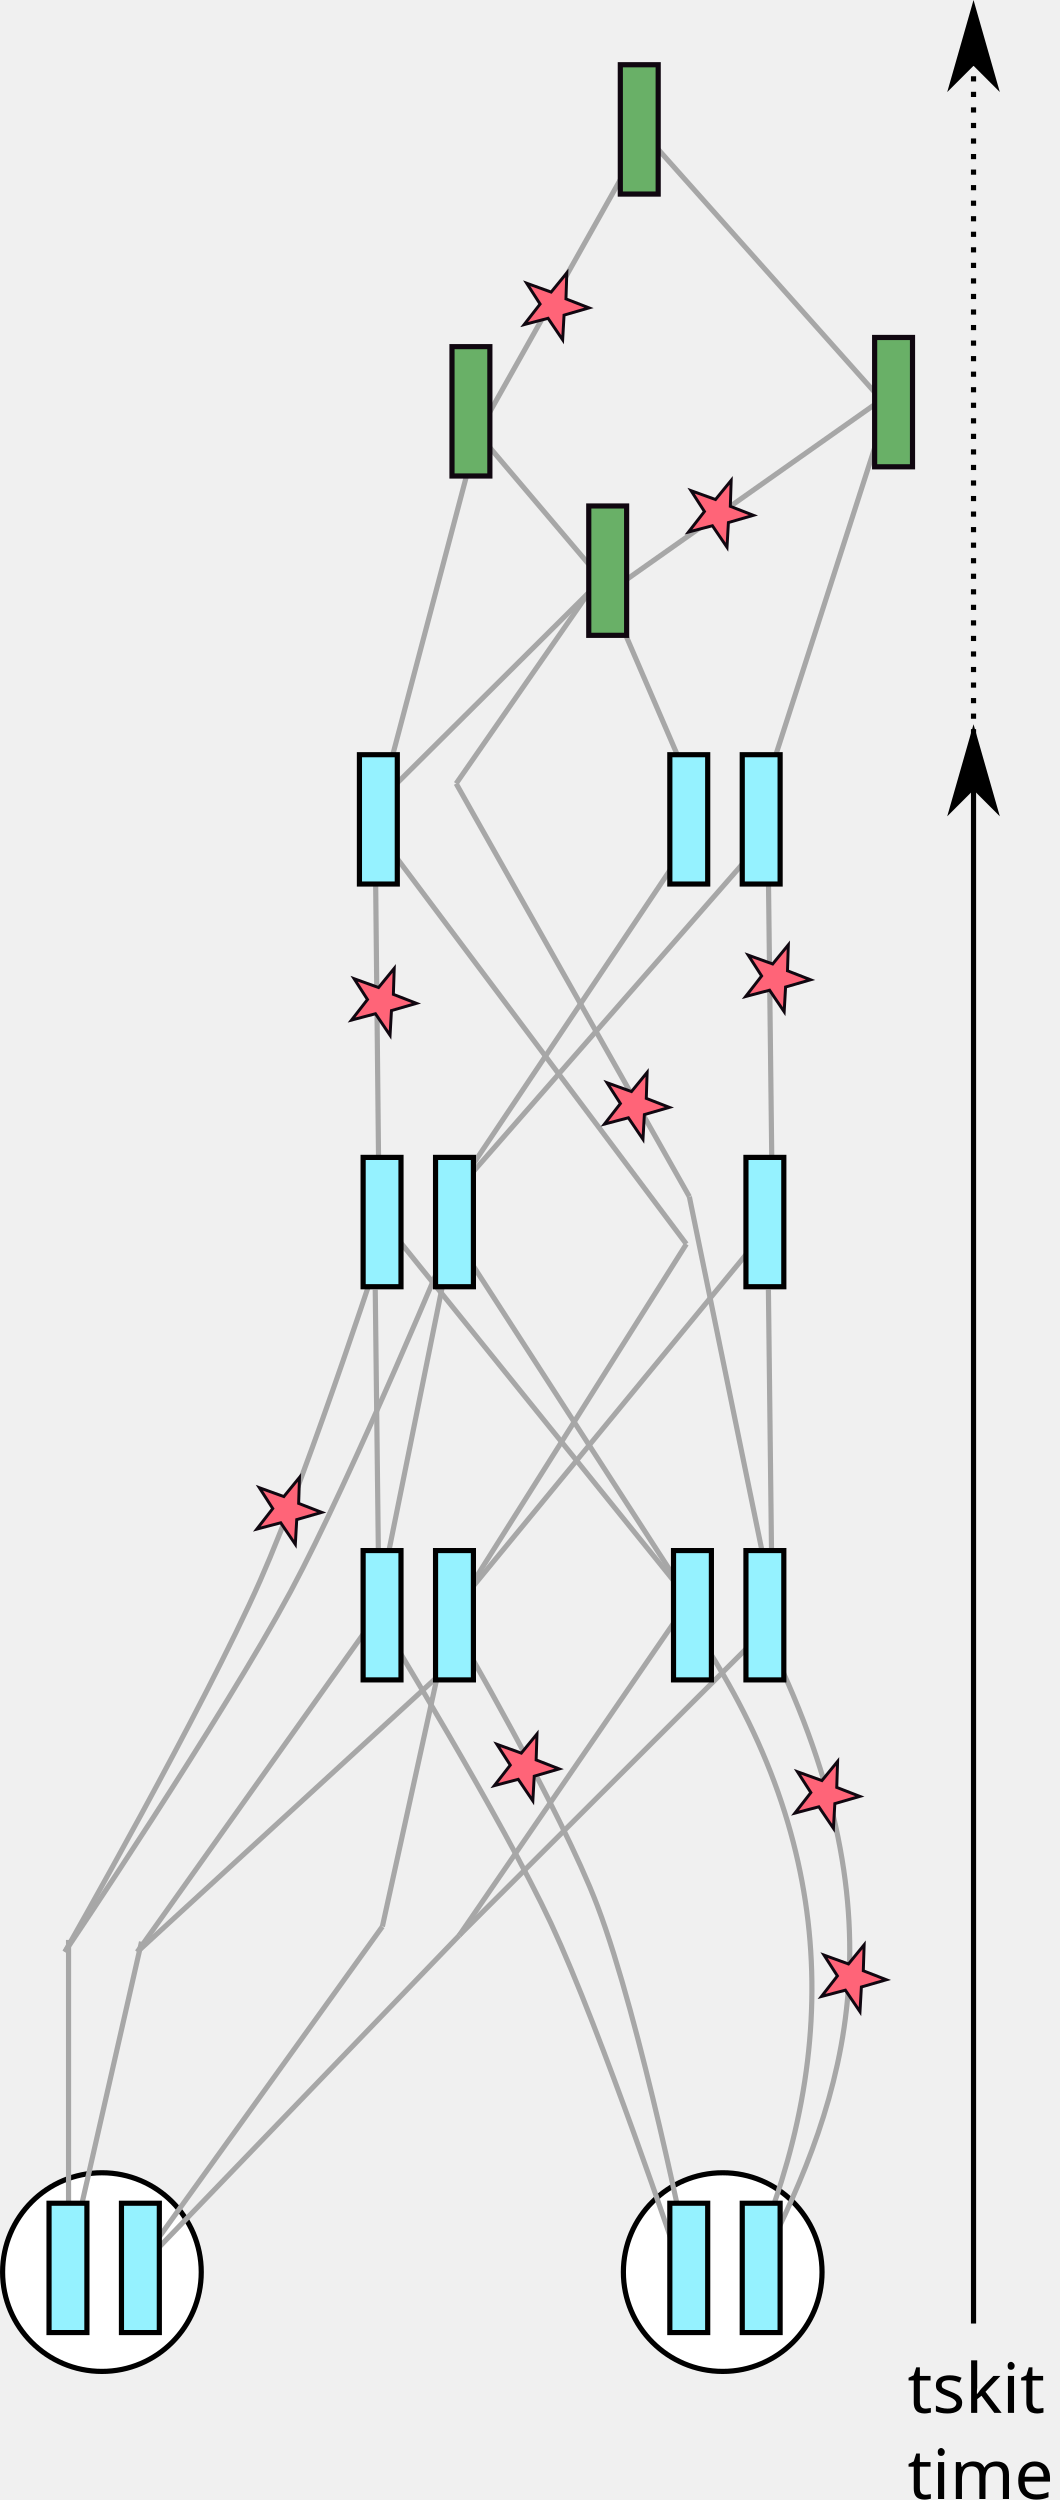
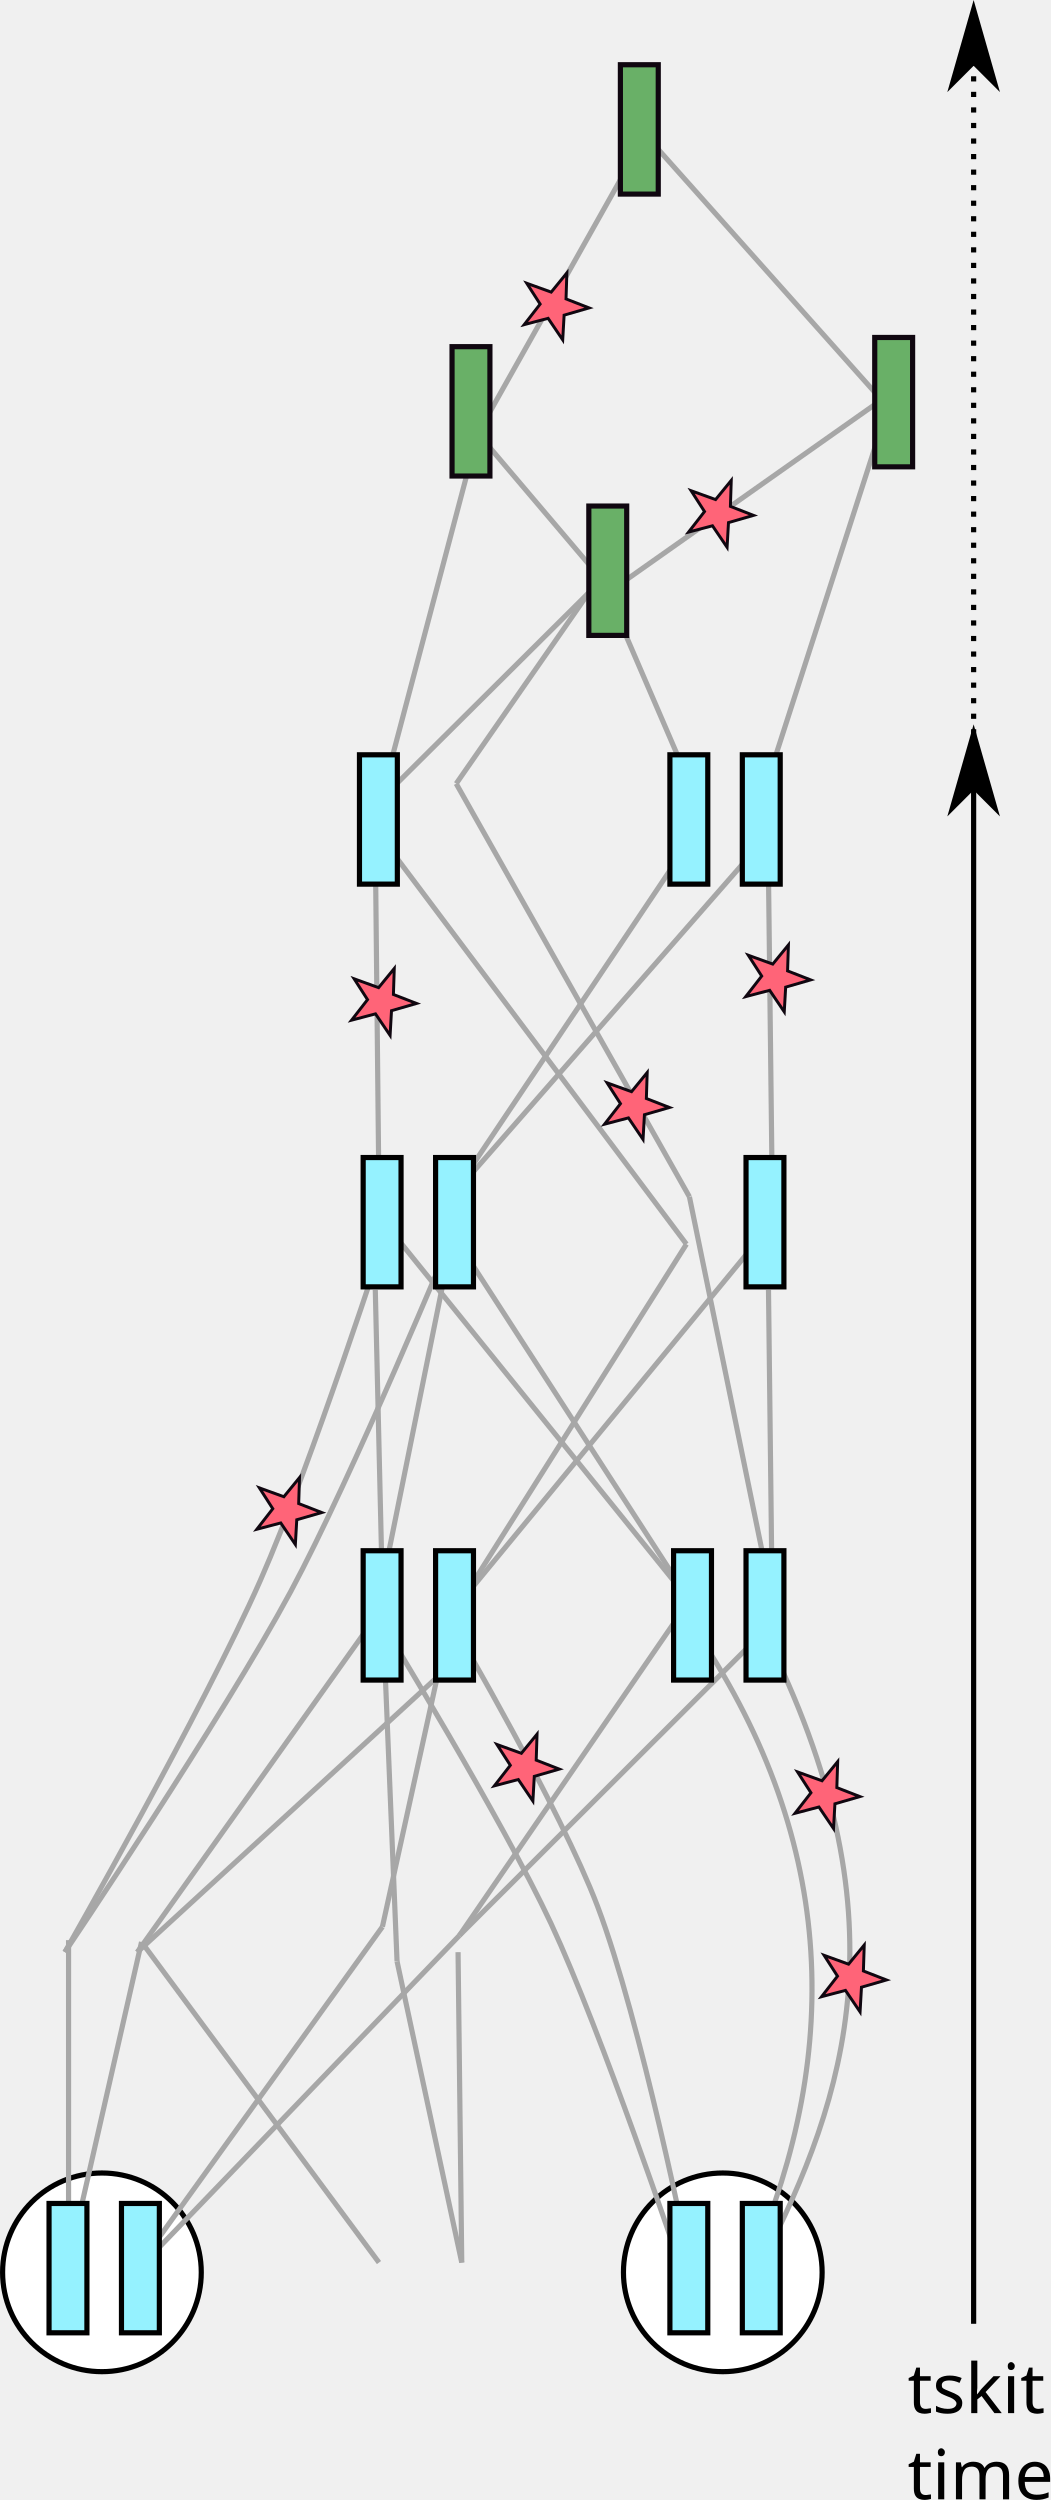
- <svg xmlns="http://www.w3.org/2000/svg" width="54.187mm" height="127.861mm" viewBox="0 0 54.187 127.861" version="1.1" id="svg8">
+ <svg xmlns="http://www.w3.org/2000/svg" width="53.696mm" height="127.847mm" viewBox="0 0 53.696 127.847" version="1.1" id="svg8">
  <defs id="defs2">
    <marker style="overflow:visible" id="marker1506" refX="0" refY="0" orient="auto">
      <path transform="matrix(-0.8,0,0,-0.8,-10,0)" style="fill:#000000;fill-opacity:1;fill-rule:evenodd;stroke:#000000;stroke-width:1pt;stroke-opacity:1" d="M 0,0 5,-5 -12.5,0 5,5 Z" id="path1504" />
    </marker>
    <marker orient="auto" refY="0" refX="0" id="marker9304" style="overflow:visible">
      <path id="path9302" d="M 0,0 5,-5 -12.5,0 5,5 Z" style="fill:#000000;fill-opacity:1;fill-rule:evenodd;stroke:#000000;stroke-width:1pt;stroke-opacity:1" transform="matrix(-0.8,0,0,-0.8,-10,0)" />
    </marker>
    <marker orient="auto" refY="0" refX="0" id="marker8808" style="overflow:visible">
      <path id="path8806" d="M 0,0 5,-5 -12.5,0 5,5 Z" style="fill:#007a8b;fill-opacity:1;fill-rule:evenodd;stroke:#007a8b;stroke-width:1pt;stroke-opacity:1" transform="matrix(-0.8,0,0,-0.8,-10,0)" />
    </marker>
    <marker orient="auto" refY="0" refX="0" id="marker8696" style="overflow:visible">
      <path id="path8694" d="M 0,0 5,-5 -12.5,0 5,5 Z" style="fill:#007a8b;fill-opacity:1;fill-rule:evenodd;stroke:#007a8b;stroke-width:1pt;stroke-opacity:1" transform="matrix(-0.8,0,0,-0.8,-10,0)" />
    </marker>
    <marker orient="auto" refY="0" refX="0" id="marker8590" style="overflow:visible">
      <path id="path8588" d="M 0,0 5,-5 -12.5,0 5,5 Z" style="fill:#007a8b;fill-opacity:1;fill-rule:evenodd;stroke:#007a8b;stroke-width:1pt;stroke-opacity:1" transform="matrix(-0.8,0,0,-0.8,-10,0)" />
    </marker>
    <marker orient="auto" refY="0" refX="0" id="marker5813" style="overflow:visible">
      <path id="path5811" d="M 0,0 5,-5 -12.5,0 5,5 Z" style="fill:#7864e0;fill-opacity:1;fill-rule:evenodd;stroke:#7864e0;stroke-width:1pt;stroke-opacity:1" transform="matrix(-0.8,0,0,-0.8,-10,0)" />
    </marker>
    <marker orient="auto" refY="0" refX="0" id="marker4813" style="overflow:visible">
      <path id="path4811" d="M 0,0 5,-5 -12.5,0 5,5 Z" style="fill:#7864e0;fill-opacity:1;fill-rule:evenodd;stroke:#7864e0;stroke-width:1pt;stroke-opacity:1" transform="matrix(-0.8,0,0,-0.8,-10,0)" />
    </marker>
    <marker orient="auto" refY="0" refX="0" id="marker4695" style="overflow:visible">
      <path id="path4693" d="M 0,0 5,-5 -12.5,0 5,5 Z" style="fill:#7864e0;fill-opacity:1;fill-rule:evenodd;stroke:#7864e0;stroke-width:1pt;stroke-opacity:1" transform="matrix(-0.8,0,0,-0.8,-10,0)" />
    </marker>
    <marker style="overflow:visible" id="marker3421" refX="0" refY="0" orient="auto">
      <path transform="matrix(-0.8,0,0,-0.8,-10,0)" style="fill:#7864e0;fill-opacity:1;fill-rule:evenodd;stroke:#7864e0;stroke-width:1pt;stroke-opacity:1" d="M 0,0 5,-5 -12.5,0 5,5 Z" id="path3419" />
    </marker>
    <marker orient="auto" refY="0" refX="0" id="marker2989" style="overflow:visible">
      <path id="path2987" d="M 0,0 5,-5 -12.5,0 5,5 Z" style="fill:#7864e0;fill-opacity:1;fill-rule:evenodd;stroke:#7864e0;stroke-width:1pt;stroke-opacity:1" transform="matrix(-0.8,0,0,-0.8,-10,0)" />
    </marker>
    <marker orient="auto" refY="0" refX="0" id="marker2527" style="overflow:visible">
      <path id="path2525" d="M 0,0 5,-5 -12.5,0 5,5 Z" style="fill:#000000;fill-opacity:1;fill-rule:evenodd;stroke:#000000;stroke-width:1pt;stroke-opacity:1" transform="matrix(-0.8,0,0,-0.8,-10,0)" />
    </marker>
    <marker orient="auto" refY="0" refX="0" id="marker2022" style="overflow:visible">
      <path id="path2020" d="M 0,0 5,-5 -12.5,0 5,5 Z" style="fill:#7864e0;fill-opacity:1;fill-rule:evenodd;stroke:#7864e0;stroke-width:1pt;stroke-opacity:1" transform="matrix(-0.8,0,0,-0.8,-10,0)" />
    </marker>
    <marker style="overflow:visible" id="marker1788" refX="0" refY="0" orient="auto">
      <path transform="matrix(-0.8,0,0,-0.8,-10,0)" style="fill:#007a8b;fill-opacity:1;fill-rule:evenodd;stroke:#007a8b;stroke-width:1pt;stroke-opacity:1" d="M 0,0 5,-5 -12.5,0 5,5 Z" id="path1786" />
    </marker>
    <marker style="overflow:visible" id="marker1754" refX="0" refY="0" orient="auto">
      <path transform="matrix(-0.8,0,0,-0.8,-10,0)" style="fill:#007a8b;fill-opacity:1;fill-rule:evenodd;stroke:#007a8b;stroke-width:1pt;stroke-opacity:1" d="M 0,0 5,-5 -12.5,0 5,5 Z" id="path1752" />
    </marker>
    <marker style="overflow:visible" id="marker1677" refX="0" refY="0" orient="auto">
      <path transform="matrix(-0.8,0,0,-0.8,-10,0)" style="fill:#ff0000;fill-opacity:1;fill-rule:evenodd;stroke:#ff0000;stroke-width:1pt;stroke-opacity:1" d="M 0,0 5,-5 -12.5,0 5,5 Z" id="path1675" />
    </marker>
    <marker style="overflow:visible" id="marker1125" refX="0" refY="0" orient="auto">
      <path transform="matrix(-0.8,0,0,-0.8,-10,0)" style="fill:#000000;fill-opacity:1;fill-rule:evenodd;stroke:#000000;stroke-width:1pt;stroke-opacity:1" d="M 0,0 5,-5 -12.5,0 5,5 Z" id="path1123" />
    </marker>
    <marker orient="auto" refY="0" refX="0" id="Arrow1Lend" style="overflow:visible">
      <path id="path836" d="M 0,0 5,-5 -12.5,0 5,5 Z" style="fill:#000000;fill-opacity:1;fill-rule:evenodd;stroke:#000000;stroke-width:1pt;stroke-opacity:1" transform="matrix(-0.8,0,0,-0.8,-10,0)" />
    </marker>
    <marker style="overflow:visible" id="marker2527-1" refX="0" refY="0" orient="auto">
      <path transform="matrix(-0.8,0,0,-0.8,-10,0)" style="fill:#000080;fill-opacity:1;fill-rule:evenodd;stroke:#000000;stroke-width:1pt;stroke-opacity:1" d="M 0,0 5,-5 -12.5,0 5,5 Z" id="path2525-7" />
    </marker>
    <marker style="overflow:visible" id="marker4813-9" refX="0" refY="0" orient="auto">
      <path transform="matrix(-0.8,0,0,-0.8,-10,0)" style="fill:#2ebec8;fill-opacity:0.882;fill-rule:evenodd;stroke:#2ebec8;stroke-width:1pt;stroke-opacity:0.882" d="M 0,0 5,-5 -12.5,0 5,5 Z" id="path4811-5" />
    </marker>
    <marker orient="auto" refY="0" refX="0" id="marker4813-9-9" style="overflow:visible">
      <path id="path4811-5-5" d="M 0,0 5,-5 -12.5,0 5,5 Z" style="fill:#2ebec8;fill-opacity:0.882;fill-rule:evenodd;stroke:#2ebec8;stroke-width:1pt;stroke-opacity:0.882" transform="matrix(-0.8,0,0,-0.8,-10,0)" />
    </marker>
    <marker style="overflow:visible" id="marker4813-9-9-0" refX="0" refY="0" orient="auto">
      <path transform="matrix(-0.8,0,0,-0.8,-10,0)" style="fill:#2ebec8;fill-opacity:0.882;fill-rule:evenodd;stroke:#2ebec8;stroke-width:1pt;stroke-opacity:0.882" d="M 0,0 5,-5 -12.5,0 5,5 Z" id="path4811-5-5-2" />
    </marker>
    <marker style="overflow:visible" id="marker2022-4" refX="0" refY="0" orient="auto">
      <path transform="matrix(-0.8,0,0,-0.8,-10,0)" style="fill:#7864e0;fill-opacity:1;fill-rule:evenodd;stroke:#7864e0;stroke-width:1pt;stroke-opacity:1" d="M 0,0 5,-5 -12.5,0 5,5 Z" id="path2020-4" />
    </marker>
    <marker orient="auto" refY="0" refX="0" id="marker2022-4-2" style="overflow:visible">
      <path id="path2020-4-9" d="M 0,0 5,-5 -12.5,0 5,5 Z" style="fill:#7864e0;fill-opacity:1;fill-rule:evenodd;stroke:#7864e0;stroke-width:1pt;stroke-opacity:1" transform="matrix(-0.8,0,0,-0.8,-10,0)" />
    </marker>
    <marker style="overflow:visible" id="marker2022-4-2-6" refX="0" refY="0" orient="auto">
      <path transform="matrix(-0.8,0,0,-0.8,-10,0)" style="fill:#7864e0;fill-opacity:1;fill-rule:evenodd;stroke:#7864e0;stroke-width:1pt;stroke-opacity:1" d="M 0,0 5,-5 -12.5,0 5,5 Z" id="path2020-4-9-8" />
    </marker>
    <marker orient="auto" refY="0" refX="0" id="marker2022-4-2-6-2" style="overflow:visible">
      <path id="path2020-4-9-8-9" d="M 0,0 5,-5 -12.5,0 5,5 Z" style="fill:#7864e0;fill-opacity:1;fill-rule:evenodd;stroke:#7864e0;stroke-width:1pt;stroke-opacity:1" transform="matrix(-0.8,0,0,-0.8,-10,0)" />
    </marker>
    <marker orient="auto" refY="0" refX="0" id="marker2022-4-2-6-5" style="overflow:visible">
      <path id="path2020-4-9-8-8" d="M 0,0 5,-5 -12.5,0 5,5 Z" style="fill:#7864e0;fill-opacity:1;fill-rule:evenodd;stroke:#7864e0;stroke-width:1pt;stroke-opacity:1" transform="matrix(-0.8,0,0,-0.8,-10,0)" />
    </marker>
  </defs>
  <g id="layer6" style="display:inline" transform="translate(-49.26924,-16.11833)">
    <circle style="display:inline;opacity:1;fill:#ffffff;fill-opacity:1;stroke:#000000;stroke-width:0.265;stroke-linecap:round;stroke-miterlimit:4;stroke-dasharray:none;stroke-dashoffset:0;stroke-opacity:1" id="circle8237" cx="54.482" cy="132.323" r="5.08" />
    <circle style="display:inline;opacity:1;fill:#ffffff;fill-opacity:1;stroke:#000000;stroke-width:0.265;stroke-linecap:round;stroke-miterlimit:4;stroke-dasharray:none;stroke-dashoffset:0;stroke-opacity:1" id="circle8241" cx="86.232" cy="132.323" r="5.08" />
  </g>
  <g id="layer3" style="display:inline" transform="translate(-49.26924,-16.11833)">
    <path style="fill:none;fill-rule:evenodd;stroke:#a7a7a7;stroke-width:0.265px;stroke-linecap:butt;stroke-linejoin:miter;stroke-opacity:1" d="M 52.775,131.824 V 115.335" id="path1506" />
-     <path id="path1508" d="m 52.775,131.824 3.733,-16.395" style="fill:none;fill-rule:evenodd;stroke:#a7a7a7;stroke-width:0.265px;stroke-linecap:butt;stroke-linejoin:miter;stroke-opacity:1" />
-     <path id="path1510" d="M 56.479,131.824 68.825,114.652" style="fill:none;fill-rule:evenodd;stroke:#a7a7a7;stroke-width:0.265px;stroke-linecap:butt;stroke-linejoin:miter;stroke-opacity:1" />
-     <path style="fill:none;fill-rule:evenodd;stroke:#a7a7a7;stroke-width:0.265px;stroke-linecap:butt;stroke-linejoin:miter;stroke-opacity:1" d="m 57.366,131.09 15.395,-15.991" id="path1512" />
    <path style="fill:none;fill-rule:evenodd;stroke:#a7a7a7;stroke-width:0.265px;stroke-linecap:butt;stroke-linejoin:miter;stroke-opacity:1" d="m 83.996,131.824 c 0,0 -3.938,-11.746 -6.553,-17.348 -2.467,-5.285 -8.576,-15.253 -8.576,-15.253" id="path1522" />
-     <path id="path1524" d="m 87.7,131.824 c 4.739,-11.008 4.28,-21.903 -3.081,-32.648" style="fill:none;fill-rule:evenodd;stroke:#a7a7a7;stroke-width:0.265px;stroke-linecap:butt;stroke-linejoin:miter;stroke-opacity:1" />
-     <path id="path1530" d="m 84.525,131.824 c 0,0 -2.474,-12.37 -4.705,-18.239 -1.881,-4.947 -7.248,-14.125 -7.248,-14.125" style="fill:none;fill-rule:evenodd;stroke:#a7a7a7;stroke-width:0.265px;stroke-linecap:butt;stroke-linejoin:miter;stroke-opacity:1" />
-     <path style="fill:none;fill-rule:evenodd;stroke:#a7a7a7;stroke-width:0.265px;stroke-linecap:butt;stroke-linejoin:miter;stroke-opacity:1" d="m 88.229,131.824 c 4.349,-8.55 7.415,-17.756 0.094,-32.27" id="path1532" />
-     <path style="fill:none;fill-rule:evenodd;stroke:#a7a7a7;stroke-width:0.265px;stroke-linecap:butt;stroke-linejoin:miter;stroke-opacity:1" d="M 72.883,97.958 84.372,79.743" id="path1538" />
-     <path id="path1540" d="M 72.883,97.958 88.664,78.775" style="fill:none;fill-rule:evenodd;stroke:#a7a7a7;stroke-width:0.265px;stroke-linecap:butt;stroke-linejoin:miter;stroke-opacity:1" />
-     <path id="path1542" d="M 68.65,97.958 72.43,79.248" style="fill:none;fill-rule:evenodd;stroke:#a7a7a7;stroke-width:0.265px;stroke-linecap:butt;stroke-linejoin:miter;stroke-opacity:1" />
-     <path style="fill:none;fill-rule:evenodd;stroke:#a7a7a7;stroke-width:0.265px;stroke-linecap:butt;stroke-linejoin:miter;stroke-opacity:1" d="M 68.65,97.958 68.461,82.083" id="path1544" />
-     <path style="fill:none;fill-rule:evenodd;stroke:#a7a7a7;stroke-width:0.265px;stroke-linecap:butt;stroke-linejoin:miter;stroke-opacity:1" d="M 84.525,97.958 69.113,78.87" id="path1546" />
-     <path id="path1548" d="M 84.525,97.958 72.43,79.248" style="fill:none;fill-rule:evenodd;stroke:#a7a7a7;stroke-width:0.265px;stroke-linecap:butt;stroke-linejoin:miter;stroke-opacity:1" />
-     <path id="path1550" d="M 88.758,97.958 84.525,77.32" style="fill:none;fill-rule:evenodd;stroke:#a7a7a7;stroke-width:0.265px;stroke-linecap:butt;stroke-linejoin:miter;stroke-opacity:1" />
-     <path style="fill:none;fill-rule:evenodd;stroke:#a7a7a7;stroke-width:0.265px;stroke-linecap:butt;stroke-linejoin:miter;stroke-opacity:1" d="M 88.758,97.958 88.569,82.083" id="path1552" />
-     <path style="fill:none;fill-rule:evenodd;stroke:#a7a7a7;stroke-width:0.265px;stroke-linecap:butt;stroke-linejoin:miter;stroke-opacity:1" d="M 68.825,114.652 72.836,96.389" id="path1554" />
-     <path style="fill:none;fill-rule:evenodd;stroke:#a7a7a7;stroke-width:0.265px;stroke-linecap:butt;stroke-linejoin:miter;stroke-opacity:1" d="m 56.29,115.949 16.128,-14.788" id="path1562" />
-     <path id="path1564" d="M 56.29,115.949 68.215,99.177" style="fill:none;fill-rule:evenodd;stroke:#a7a7a7;stroke-width:0.265px;stroke-linecap:butt;stroke-linejoin:miter;stroke-opacity:1" />
-     <path id="path1566" d="m 52.586,115.949 c 0,0 8.112,-12.043 11.543,-18.428 3.166,-5.893 8.301,-18.273 8.301,-18.273" style="fill:none;fill-rule:evenodd;stroke:#a7a7a7;stroke-width:0.265px;stroke-linecap:butt;stroke-linejoin:miter;stroke-opacity:1" />
+     <path style="fill:none;fill-rule:evenodd;stroke:#a7a7a7;stroke-width:0.265px;stroke-linecap:butt;stroke-linejoin:miter;stroke-opacity:1" d="M 68.867,99.224 68.461,82.083" id="path1544" />
    <path style="fill:none;fill-rule:evenodd;stroke:#a7a7a7;stroke-width:0.265px;stroke-linecap:butt;stroke-linejoin:miter;stroke-opacity:1" d="m 52.586,115.949 c 0,0 7.109,-12.462 9.999,-19.014 2.584,-5.858 6.528,-18.066 6.528,-18.066" id="path1568" />
-     <path id="path1574" d="M 84.372,79.743 68.453,58.523" style="fill:none;fill-rule:evenodd;stroke:#a7a7a7;stroke-width:0.265px;stroke-linecap:butt;stroke-linejoin:miter;stroke-opacity:1" />
-     <path style="fill:none;fill-rule:evenodd;stroke:#a7a7a7;stroke-width:0.265px;stroke-linecap:butt;stroke-linejoin:miter;stroke-opacity:1" d="M 84.525,77.32 72.598,56.193" id="path1576" />
-     <path style="fill:none;fill-rule:evenodd;stroke:#a7a7a7;stroke-width:0.265px;stroke-linecap:butt;stroke-linejoin:miter;stroke-opacity:1" d="M 72.354,77.32 84.852,58.657" id="path1578" />
-     <path id="path1580" d="M 72.354,77.32 88.469,58.906" style="fill:none;fill-rule:evenodd;stroke:#a7a7a7;stroke-width:0.265px;stroke-linecap:butt;stroke-linejoin:miter;stroke-opacity:1" />
    <path id="path1582" d="M 68.65,77.32 68.453,58.523" style="fill:none;fill-rule:evenodd;stroke:#a7a7a7;stroke-width:0.265px;stroke-linecap:butt;stroke-linejoin:miter;stroke-opacity:1" />
-     <path id="path8428" d="M 72.76,115.099 88.324,99.555" style="fill:none;fill-rule:evenodd;stroke:#a7a7a7;stroke-width:0.265px;stroke-linecap:butt;stroke-linejoin:miter;stroke-opacity:1" />
-     <path style="fill:none;fill-rule:evenodd;stroke:#a7a7a7;stroke-width:0.265px;stroke-linecap:butt;stroke-linejoin:miter;stroke-opacity:1" d="M 72.76,115.099 84.525,97.958" id="path8430" />
-     <path id="path1572" d="M 88.758,76.791 88.569,60.916" style="display:inline;fill:none;fill-rule:evenodd;stroke:#a7a7a7;stroke-width:0.265px;stroke-linecap:butt;stroke-linejoin:miter;stroke-opacity:1" />
+   </g>
+   <g id="layer25" style="display:inline" transform="translate(-34.66096)">
+     <path style="display:inline;fill:none;fill-rule:evenodd;stroke:#a7a7a7;stroke-width:0.265px;stroke-linecap:butt;stroke-linejoin:miter;stroke-opacity:1" d="M 84.525,97.958 69.113,78.87" id="path1546" transform="translate(-14.60828,-16.11833)" />
+     <path style="display:inline;fill:none;fill-rule:evenodd;stroke:#a7a7a7;stroke-width:0.265px;stroke-linecap:butt;stroke-linejoin:miter;stroke-opacity:1" d="M 72.354,77.32 84.852,58.657" id="path1578" transform="translate(-14.60828,-16.11833)" />
+     <path id="path1580" d="M 72.354,77.32 88.469,58.906" style="display:inline;fill:none;fill-rule:evenodd;stroke:#a7a7a7;stroke-width:0.265px;stroke-linecap:butt;stroke-linejoin:miter;stroke-opacity:1" transform="translate(-14.60828,-16.11833)" />
+     <path id="path1530" d="m 84.525,131.824 c 0,0 -2.474,-12.37 -4.705,-18.239 -1.881,-4.947 -7.248,-14.125 -7.248,-14.125" style="display:inline;fill:none;fill-rule:evenodd;stroke:#a7a7a7;stroke-width:0.265px;stroke-linecap:butt;stroke-linejoin:miter;stroke-opacity:1" transform="translate(-14.60828,-16.11833)" />
+     <path id="path1542" d="M 68.65,97.958 72.43,79.248" style="display:inline;fill:none;fill-rule:evenodd;stroke:#a7a7a7;stroke-width:0.265px;stroke-linecap:butt;stroke-linejoin:miter;stroke-opacity:1" transform="translate(-14.60828,-16.11833)" />
+     <path id="path1548" d="M 84.525,97.958 72.43,79.248" style="display:inline;fill:none;fill-rule:evenodd;stroke:#a7a7a7;stroke-width:0.265px;stroke-linecap:butt;stroke-linejoin:miter;stroke-opacity:1" transform="translate(-14.60828,-16.11833)" />
+     <path id="path1566" d="m 52.586,115.949 c 0,0 8.112,-12.043 11.543,-18.428 3.166,-5.893 8.301,-18.273 8.301,-18.273" style="display:inline;fill:none;fill-rule:evenodd;stroke:#a7a7a7;stroke-width:0.265px;stroke-linecap:butt;stroke-linejoin:miter;stroke-opacity:1" transform="translate(-14.60828,-16.11833)" />
+     <path style="display:inline;fill:none;fill-rule:evenodd;stroke:#a7a7a7;stroke-width:0.265px;stroke-linecap:butt;stroke-linejoin:miter;stroke-opacity:1" d="M 72.883,97.958 84.372,79.743" id="path1538" transform="translate(-14.60828,-16.11833)" />
+     <path id="path1540" d="M 72.883,97.958 88.664,78.775" style="display:inline;fill:none;fill-rule:evenodd;stroke:#a7a7a7;stroke-width:0.265px;stroke-linecap:butt;stroke-linejoin:miter;stroke-opacity:1" transform="translate(-14.60828,-16.11833)" />
+     <path id="path1550" d="M 88.758,97.958 84.525,77.32" style="display:inline;fill:none;fill-rule:evenodd;stroke:#a7a7a7;stroke-width:0.265px;stroke-linecap:butt;stroke-linejoin:miter;stroke-opacity:1" transform="translate(-14.60828,-16.11833)" />
+     <path style="display:inline;fill:none;fill-rule:evenodd;stroke:#a7a7a7;stroke-width:0.265px;stroke-linecap:butt;stroke-linejoin:miter;stroke-opacity:1" d="M 88.758,97.958 88.569,82.083" id="path1552" transform="translate(-14.60828,-16.11833)" />
+     <path id="path1574" d="M 84.372,79.743 68.453,58.523" style="display:inline;fill:none;fill-rule:evenodd;stroke:#a7a7a7;stroke-width:0.265px;stroke-linecap:butt;stroke-linejoin:miter;stroke-opacity:1" transform="translate(-14.60828,-16.11833)" />
+     <path style="display:inline;fill:none;fill-rule:evenodd;stroke:#a7a7a7;stroke-width:0.265px;stroke-linecap:butt;stroke-linejoin:miter;stroke-opacity:1" d="M 84.525,77.32 72.598,56.193" id="path1576" transform="translate(-14.60828,-16.11833)" />
+     <path id="path1572" d="M 88.758,76.791 88.569,60.916" style="display:inline;fill:none;fill-rule:evenodd;stroke:#a7a7a7;stroke-width:0.265px;stroke-linecap:butt;stroke-linejoin:miter;stroke-opacity:1" transform="translate(-14.60828,-16.11833)" />
+     <path id="path1508" d="m 52.775,131.824 3.733,-16.395" style="display:inline;fill:none;fill-rule:evenodd;stroke:#a7a7a7;stroke-width:0.265px;stroke-linecap:butt;stroke-linejoin:miter;stroke-opacity:1" transform="translate(-14.60828,-16.11833)" />
+     <path style="display:inline;fill:none;fill-rule:evenodd;stroke:#a7a7a7;stroke-width:0.265px;stroke-linecap:butt;stroke-linejoin:miter;stroke-opacity:1" d="m 56.29,115.949 16.128,-14.788" id="path1562" transform="translate(-14.60828,-16.11833)" />
+     <path id="path1564" d="M 56.29,115.949 68.215,99.177" style="display:inline;fill:none;fill-rule:evenodd;stroke:#a7a7a7;stroke-width:0.265px;stroke-linecap:butt;stroke-linejoin:miter;stroke-opacity:1" transform="translate(-14.60828,-16.11833)" />
+     <path id="path8428" d="M 72.76,115.099 88.324,99.555" style="display:inline;fill:none;fill-rule:evenodd;stroke:#a7a7a7;stroke-width:0.265px;stroke-linecap:butt;stroke-linejoin:miter;stroke-opacity:1" transform="translate(-14.60828,-16.11833)" />
+     <path style="display:inline;fill:none;fill-rule:evenodd;stroke:#a7a7a7;stroke-width:0.265px;stroke-linecap:butt;stroke-linejoin:miter;stroke-opacity:1" d="M 72.76,115.099 84.525,97.958" id="path8430" transform="translate(-14.60828,-16.11833)" />
+     <path transform="translate(-14.60828,-16.11833)" id="path1516" d="M 68.65,131.824 56.507,115.43" style="display:inline;fill:none;fill-rule:evenodd;stroke:#a7a7a7;stroke-width:0.265px;stroke-linecap:butt;stroke-linejoin:miter;stroke-opacity:1" />
+     <path style="display:inline;fill:none;fill-rule:evenodd;stroke:#a7a7a7;stroke-width:0.265px;stroke-linecap:butt;stroke-linejoin:miter;stroke-opacity:1" d="M 68.825,114.652 72.836,96.389" id="path1554" transform="translate(-14.60828,-16.11833)" />
+     <path transform="translate(-14.60828,-16.11833)" id="path1556" d="M 69.574,116.42 68.867,99.224" style="display:inline;fill:none;fill-rule:evenodd;stroke:#a7a7a7;stroke-width:0.265px;stroke-linecap:butt;stroke-linejoin:miter;stroke-opacity:1" />
+     <path id="path1510" d="M 56.479,131.824 68.825,114.652" style="display:inline;fill:none;fill-rule:evenodd;stroke:#a7a7a7;stroke-width:0.265px;stroke-linecap:butt;stroke-linejoin:miter;stroke-opacity:1" transform="translate(-14.60828,-16.11833)" />
+     <path style="display:inline;fill:none;fill-rule:evenodd;stroke:#a7a7a7;stroke-width:0.265px;stroke-linecap:butt;stroke-linejoin:miter;stroke-opacity:1" d="m 57.366,131.09 15.395,-15.991" id="path1512" transform="translate(-14.60828,-16.11833)" />
+     <path id="path1524" d="m 87.7,131.824 c 4.739,-11.008 4.28,-21.903 -3.081,-32.648" style="display:inline;fill:none;fill-rule:evenodd;stroke:#a7a7a7;stroke-width:0.265px;stroke-linecap:butt;stroke-linejoin:miter;stroke-opacity:1" transform="translate(-14.60828,-16.11833)" />
+     <path style="display:inline;fill:none;fill-rule:evenodd;stroke:#a7a7a7;stroke-width:0.265px;stroke-linecap:butt;stroke-linejoin:miter;stroke-opacity:1" d="m 88.229,131.824 c 4.349,-8.55 7.415,-17.756 0.094,-32.27" id="path1532" transform="translate(-14.60828,-16.11833)" />
+     <path transform="translate(-14.60828,-16.11833)" id="path1518" d="M 72.883,131.824 69.574,116.42" style="display:inline;fill:none;fill-rule:evenodd;stroke:#a7a7a7;stroke-width:0.265px;stroke-linecap:butt;stroke-linejoin:miter;stroke-opacity:1" />
+     <path transform="translate(-14.60828,-16.11833)" style="display:inline;fill:none;fill-rule:evenodd;stroke:#a7a7a7;stroke-width:0.265px;stroke-linecap:butt;stroke-linejoin:miter;stroke-opacity:1" d="M 72.883,131.824 72.694,115.949" id="path1520" />
  </g>
  <g id="layer12" style="display:inline" transform="translate(-3.1293869e-7,36.90917)">
    <path transform="translate(-49.26924,-53.0275)" id="path9239" d="M 84.525,56.154 80.048,45.762" style="display:inline;fill:none;fill-rule:evenodd;stroke:#a7a7a7;stroke-width:0.265px;stroke-linecap:butt;stroke-linejoin:miter;stroke-opacity:1" />
    <path id="path9278" d="m 19.489,3.957 4.945,-18.703" style="display:inline;fill:none;fill-rule:evenodd;stroke:#a7a7a7;stroke-width:0.265px;stroke-linecap:butt;stroke-linejoin:miter;stroke-opacity:1" />
    <path style="display:inline;fill:none;fill-rule:evenodd;stroke:#a7a7a7;stroke-width:0.265px;stroke-linecap:butt;stroke-linejoin:miter;stroke-opacity:1" d="M 19.489,3.957 30.779,-7.265" id="path9280" />
    <path id="path9282" d="M 31.131,-6.626 45.08,-16.463" style="display:inline;fill:none;fill-rule:evenodd;stroke:#a7a7a7;stroke-width:0.265px;stroke-linecap:butt;stroke-linejoin:miter;stroke-opacity:1" />
    <path style="display:inline;fill:none;fill-rule:evenodd;stroke:#a7a7a7;stroke-width:0.265px;stroke-linecap:butt;stroke-linejoin:miter;stroke-opacity:1" d="M 38.943,3.985 45.523,-16.45" id="path9284" />
    <path id="path9286" d="M 45.08,-16.463 33.01,-30.002" style="display:inline;fill:none;fill-rule:evenodd;stroke:#a7a7a7;stroke-width:0.265px;stroke-linecap:butt;stroke-linejoin:miter;stroke-opacity:1" />
    <path style="display:inline;fill:none;fill-rule:evenodd;stroke:#a7a7a7;stroke-width:0.265px;stroke-linecap:butt;stroke-linejoin:miter;stroke-opacity:1" d="m 24.434,-14.745 8.576,-15.257" id="path9288" />
    <path id="path9290" d="m 30.779,-7.265 -6.344,-7.48" style="display:inline;fill:none;fill-rule:evenodd;stroke:#a7a7a7;stroke-width:0.265px;stroke-linecap:butt;stroke-linejoin:miter;stroke-opacity:1" />
    <path id="path9658" d="M 23.329,3.166 31.308,-8.324" style="display:inline;fill:none;fill-rule:evenodd;stroke:#a7a7a7;stroke-width:0.265px;stroke-linecap:butt;stroke-linejoin:miter;stroke-opacity:1" />
  </g>
  <g id="layer2" style="display:inline" transform="translate(-49.26924,-16.11833)">
-     <rect style="opacity:1;fill:#95f2ff;fill-opacity:1;stroke:#000000;stroke-width:0.265;stroke-linecap:round;stroke-miterlimit:4;stroke-dasharray:none;stroke-dashoffset:0;stroke-opacity:1" id="rect1300" width="1.937" height="6.615" x="87.42" y="75.313" />
    <rect style="opacity:1;fill:#95f2ff;fill-opacity:1;stroke:#000000;stroke-width:0.265;stroke-linecap:round;stroke-miterlimit:4;stroke-dasharray:none;stroke-dashoffset:0;stroke-opacity:1" id="rect1306" width="1.937" height="6.615" x="67.841" y="75.313" />
-     <rect y="75.313" x="71.545" height="6.615" width="1.937" id="rect1308" style="opacity:1;fill:#95f2ff;fill-opacity:1;stroke:#000000;stroke-width:0.265;stroke-linecap:round;stroke-miterlimit:4;stroke-dasharray:none;stroke-dashoffset:0;stroke-opacity:1" />
-     <rect style="opacity:1;fill:#95f2ff;fill-opacity:1;stroke:#000000;stroke-width:0.265;stroke-linecap:round;stroke-miterlimit:4;stroke-dasharray:none;stroke-dashoffset:0;stroke-opacity:1" id="rect1330" width="1.937" height="6.615" x="67.841" y="95.421" />
-     <rect y="95.421" x="71.545" height="6.615" width="1.937" id="rect1332" style="opacity:1;fill:#95f2ff;fill-opacity:1;stroke:#000000;stroke-width:0.265;stroke-linecap:round;stroke-miterlimit:4;stroke-dasharray:none;stroke-dashoffset:0;stroke-opacity:1" />
    <rect y="128.801" x="51.777" height="6.615" width="1.937" id="rect1338" style="display:inline;opacity:1;fill:#95f2ff;fill-opacity:1;stroke:#000000;stroke-width:0.265;stroke-linecap:round;stroke-miterlimit:4;stroke-dasharray:none;stroke-dashoffset:0;stroke-opacity:1" />
    <rect style="display:inline;opacity:1;fill:#95f2ff;fill-opacity:1;stroke:#000000;stroke-width:0.265;stroke-linecap:round;stroke-miterlimit:4;stroke-dasharray:none;stroke-dashoffset:0;stroke-opacity:1" id="rect1340" width="1.937" height="6.615" x="55.481" y="128.801" />
    <rect y="128.801" x="83.527" height="6.615" width="1.937" id="rect1354" style="display:inline;opacity:1;fill:#95f2ff;fill-opacity:1;stroke:#000000;stroke-width:0.265;stroke-linecap:round;stroke-miterlimit:4;stroke-dasharray:none;stroke-dashoffset:0;stroke-opacity:1" />
    <rect style="display:inline;opacity:1;fill:#95f2ff;fill-opacity:1;stroke:#000000;stroke-width:0.265;stroke-linecap:round;stroke-miterlimit:4;stroke-dasharray:none;stroke-dashoffset:0;stroke-opacity:1" id="rect1356" width="1.937" height="6.615" x="87.231" y="128.801" />
-     <rect y="95.421" x="83.716" height="6.615" width="1.937" id="rect1322" style="display:inline;opacity:1;fill:#95f2ff;fill-opacity:1;stroke:#000000;stroke-width:0.265;stroke-linecap:round;stroke-miterlimit:4;stroke-dasharray:none;stroke-dashoffset:0;stroke-opacity:1" />
-     <rect style="display:inline;opacity:1;fill:#95f2ff;fill-opacity:1;stroke:#000000;stroke-width:0.265;stroke-linecap:round;stroke-miterlimit:4;stroke-dasharray:none;stroke-dashoffset:0;stroke-opacity:1" id="rect1324" width="1.937" height="6.615" x="87.42" y="95.421" />
    <rect y="54.717" x="67.652" height="6.615" width="1.937" id="rect1214" style="display:inline;opacity:1;fill:#95f2ff;fill-opacity:1;stroke:#000000;stroke-width:0.265;stroke-linecap:round;stroke-miterlimit:4;stroke-dasharray:none;stroke-dashoffset:0;stroke-opacity:1" />
-     <rect style="display:inline;opacity:1;fill:#95f2ff;fill-opacity:1;stroke:#000000;stroke-width:0.265;stroke-linecap:round;stroke-miterlimit:4;stroke-dasharray:none;stroke-dashoffset:0;stroke-opacity:1" id="rect1222" width="1.937" height="6.615" x="83.527" y="54.717" />
-     <rect y="54.717" x="87.231" height="6.615" width="1.937" id="rect1224" style="display:inline;opacity:1;fill:#95f2ff;fill-opacity:1;stroke:#000000;stroke-width:0.265;stroke-linecap:round;stroke-miterlimit:4;stroke-dasharray:none;stroke-dashoffset:0;stroke-opacity:1" />
+   </g>
+   <g id="layer26" style="display:inline" transform="translate(-34.66096)">
+     <rect style="display:inline;opacity:1;fill:#95f2ff;fill-opacity:1;stroke:#000000;stroke-width:0.265;stroke-linecap:round;stroke-miterlimit:4;stroke-dasharray:none;stroke-dashoffset:0;stroke-opacity:1" id="rect1300" width="1.937" height="6.615" x="87.42" y="75.313" transform="translate(-14.60828,-16.11833)" />
+     <rect y="75.313" x="71.545" height="6.615" width="1.937" id="rect1308" style="display:inline;opacity:1;fill:#95f2ff;fill-opacity:1;stroke:#000000;stroke-width:0.265;stroke-linecap:round;stroke-miterlimit:4;stroke-dasharray:none;stroke-dashoffset:0;stroke-opacity:1" transform="translate(-14.60828,-16.11833)" />
+     <rect style="display:inline;opacity:1;fill:#95f2ff;fill-opacity:1;stroke:#000000;stroke-width:0.265;stroke-linecap:round;stroke-miterlimit:4;stroke-dasharray:none;stroke-dashoffset:0;stroke-opacity:1" id="rect1330" width="1.937" height="6.615" x="67.841" y="95.421" transform="translate(-14.60828,-16.11833)" />
+     <rect y="95.421" x="71.545" height="6.615" width="1.937" id="rect1332" style="display:inline;opacity:1;fill:#95f2ff;fill-opacity:1;stroke:#000000;stroke-width:0.265;stroke-linecap:round;stroke-miterlimit:4;stroke-dasharray:none;stroke-dashoffset:0;stroke-opacity:1" transform="translate(-14.60828,-16.11833)" />
+     <rect y="95.421" x="83.716" height="6.615" width="1.937" id="rect1322" style="display:inline;opacity:1;fill:#95f2ff;fill-opacity:1;stroke:#000000;stroke-width:0.265;stroke-linecap:round;stroke-miterlimit:4;stroke-dasharray:none;stroke-dashoffset:0;stroke-opacity:1" transform="translate(-14.60828,-16.11833)" />
+     <rect style="display:inline;opacity:1;fill:#95f2ff;fill-opacity:1;stroke:#000000;stroke-width:0.265;stroke-linecap:round;stroke-miterlimit:4;stroke-dasharray:none;stroke-dashoffset:0;stroke-opacity:1" id="rect1324" width="1.937" height="6.615" x="87.42" y="95.421" transform="translate(-14.60828,-16.11833)" />
+     <rect style="display:inline;opacity:1;fill:#95f2ff;fill-opacity:1;stroke:#000000;stroke-width:0.265;stroke-linecap:round;stroke-miterlimit:4;stroke-dasharray:none;stroke-dashoffset:0;stroke-opacity:1" id="rect1222" width="1.937" height="6.615" x="83.527" y="54.717" transform="translate(-14.60828,-16.11833)" />
+     <rect y="54.717" x="87.231" height="6.615" width="1.937" id="rect1224" style="display:inline;opacity:1;fill:#95f2ff;fill-opacity:1;stroke:#000000;stroke-width:0.265;stroke-linecap:round;stroke-miterlimit:4;stroke-dasharray:none;stroke-dashoffset:0;stroke-opacity:1" transform="translate(-14.60828,-16.11833)" />
  </g>
  <g id="layer11" style="display:inline" transform="translate(-3.1293869e-7,36.90917)">
    <rect transform="translate(-49.26924,-53.0275)" y="33.377" x="94.002" height="6.615" width="1.937" id="rect9231" style="display:inline;opacity:1;fill:#69b067;fill-opacity:1;stroke:#100710;stroke-width:0.265;stroke-linecap:round;stroke-miterlimit:4;stroke-dasharray:none;stroke-dashoffset:0;stroke-opacity:1" />
    <rect transform="translate(-49.26924,-53.0275)" y="33.847" x="72.386" height="6.615" width="1.937" id="rect9233" style="display:inline;opacity:1;fill:#69b067;fill-opacity:1;stroke:#100710;stroke-width:0.265;stroke-linecap:round;stroke-miterlimit:4;stroke-dasharray:none;stroke-dashoffset:0;stroke-opacity:1" />
    <rect transform="translate(-49.26924,-53.0275)" style="display:inline;opacity:1;fill:#69b067;fill-opacity:1;stroke:#100710;stroke-width:0.265;stroke-linecap:round;stroke-miterlimit:4;stroke-dasharray:none;stroke-dashoffset:0;stroke-opacity:1" id="rect9235" width="1.937" height="6.615" x="79.381" y="41.996" />
    <rect transform="translate(-49.26924,-53.0275)" style="display:inline;opacity:1;fill:#69b067;fill-opacity:1;stroke:#100710;stroke-width:0.265;stroke-linecap:round;stroke-miterlimit:4;stroke-dasharray:none;stroke-dashoffset:0;stroke-opacity:1" id="rect9237" width="1.937" height="6.615" x="80.995" y="19.429" />
  </g>
  <g id="layer7" style="display:inline" transform="translate(-3.864626,26.83167)">
    <g transform="translate(-71.86294,-42.95)" style="display:inline" id="g2010">
      <text id="text827" y="139.52" x="122.132" style="font-style:normal;font-variant:normal;font-weight:normal;font-stretch:normal;font-size:3.528px;line-height:125%;font-family:sans-serif;-inkscape-font-specification:'sans-serif, Normal';font-variant-ligatures:normal;font-variant-caps:normal;font-variant-numeric:normal;font-feature-settings:normal;text-align:start;letter-spacing:0px;word-spacing:0px;writing-mode:lr-tb;text-anchor:start;fill:#000000;fill-opacity:1;stroke:none;stroke-width:0.265px;stroke-linecap:butt;stroke-linejoin:miter;stroke-opacity:1" xml:space="preserve">
        <tspan style="stroke-width:0.265px" y="139.52" x="122.132" id="tspan825">tskit</tspan>
        <tspan id="tspan829" style="stroke-width:0.265px" y="143.93" x="122.132">time</tspan>
      </text>
      <path style="fill:none;fill-rule:evenodd;stroke:#000000;stroke-width:0.265;stroke-linecap:butt;stroke-linejoin:miter;stroke-miterlimit:4;stroke-dasharray:none;stroke-opacity:1;marker-end:url(#marker1125)" d="M 125.518,134.954 V 53.674" id="path1121" />
    </g>
    <text xml:space="preserve" style="font-style:normal;font-variant:normal;font-weight:normal;font-stretch:normal;font-size:3.528px;line-height:125%;font-family:sans-serif;-inkscape-font-specification:'sans-serif, Normal';font-variant-ligatures:normal;font-variant-caps:normal;font-variant-numeric:normal;font-feature-settings:normal;text-align:start;letter-spacing:0px;word-spacing:0px;writing-mode:lr-tb;text-anchor:start;display:none;fill:#ff52f7;fill-opacity:1;stroke:none;stroke-width:0.265px;stroke-linecap:butt;stroke-linejoin:miter;stroke-opacity:1" x="-29.605" y="17.069" id="text8378">
      <tspan id="tspan8376" x="0" y="0" style="fill:#ff52f7;fill-opacity:1;stroke-width:0.265px">initial population</tspan>
    </text>
    <path transform="translate(-1.4583333e-6)" style="display:inline;fill:none;fill-rule:evenodd;stroke:#000000;stroke-width:0.265;stroke-linecap:butt;stroke-linejoin:miter;stroke-miterlimit:4;stroke-dasharray:0.265, 0.53;stroke-dashoffset:0;stroke-opacity:1;marker-end:url(#marker9304)" d="M 53.655,10.724 V -26.317" id="path9298" />
  </g>
  <g id="layer15" style="display:inline" transform="translate(-3.1293869e-7,36.90917)">
    <path style="opacity:1;fill:#ff6478;fill-opacity:1;stroke:#100710;stroke-width:0.152;stroke-linecap:round;stroke-miterlimit:4;stroke-dasharray:none;stroke-dashoffset:0;stroke-opacity:1" id="path9661" d="m 40.178,13.571 -0.072,1.264 -0.746,-1.101 -1.224,0.322 0.816,-1.05 -0.685,-1.065 1.251,0.452 0.801,-0.98 -0.043,1.329 1.18,0.459 z" />
    <path d="m 20.021,14.776 -0.072,1.264 -0.746,-1.101 -1.224,0.322 0.816,-1.05 -0.685,-1.065 1.251,0.452 0.801,-0.98 -0.043,1.329 1.18,0.459 z" id="path9663" style="opacity:1;fill:#ff6478;fill-opacity:1;stroke:#100710;stroke-width:0.152;stroke-linecap:round;stroke-miterlimit:4;stroke-dasharray:none;stroke-dashoffset:0;stroke-opacity:1" />
    <path style="opacity:1;fill:#ff6478;fill-opacity:1;stroke:#100710;stroke-width:0.152;stroke-linecap:round;stroke-miterlimit:4;stroke-dasharray:none;stroke-dashoffset:0;stroke-opacity:1" id="path9665" d="m 32.956,20.096 -0.072,1.264 -0.746,-1.101 -1.224,0.322 0.816,-1.05 -0.685,-1.065 1.251,0.452 0.801,-0.98 -0.043,1.329 1.18,0.459 z" />
    <path d="m 27.323,53.931 -0.072,1.264 -0.746,-1.101 -1.224,0.322 0.816,-1.05 -0.685,-1.065 1.251,0.452 0.801,-0.98 -0.043,1.329 1.18,0.459 z" id="path9667" style="opacity:1;fill:#ff6478;fill-opacity:1;stroke:#100710;stroke-width:0.152;stroke-linecap:round;stroke-miterlimit:4;stroke-dasharray:none;stroke-dashoffset:0;stroke-opacity:1" />
    <path style="opacity:1;fill:#ff6478;fill-opacity:1;stroke:#100710;stroke-width:0.152;stroke-linecap:round;stroke-miterlimit:4;stroke-dasharray:none;stroke-dashoffset:0;stroke-opacity:1" id="path9669" d="m 42.697,55.336 -0.072,1.264 -0.746,-1.101 -1.224,0.322 0.816,-1.05 -0.685,-1.065 1.251,0.452 0.801,-0.98 -0.043,1.329 1.18,0.459 z" />
    <path d="m 44.055,64.714 -0.072,1.264 -0.746,-1.101 -1.224,0.322 0.816,-1.05 -0.685,-1.065 1.251,0.452 0.801,-0.98 -0.043,1.329 1.18,0.459 z" id="path9671" style="opacity:1;fill:#ff6478;fill-opacity:1;stroke:#100710;stroke-width:0.152;stroke-linecap:round;stroke-miterlimit:4;stroke-dasharray:none;stroke-dashoffset:0;stroke-opacity:1" />
    <path style="opacity:1;fill:#ff6478;fill-opacity:1;stroke:#100710;stroke-width:0.152;stroke-linecap:round;stroke-miterlimit:4;stroke-dasharray:none;stroke-dashoffset:0;stroke-opacity:1" id="path9673" d="m 28.848,-20.793 -0.072,1.264 -0.746,-1.101 -1.224,0.322 0.816,-1.05 -0.685,-1.065 1.251,0.452 0.801,-0.98 -0.043,1.329 1.18,0.459 z" />
    <path d="m 37.254,-10.184 -0.072,1.264 -0.746,-1.101 -1.224,0.322 0.816,-1.05 -0.685,-1.065 1.251,0.452 0.801,-0.98 -0.043,1.329 1.18,0.459 z" id="path9675" style="opacity:1;fill:#ff6478;fill-opacity:1;stroke:#100710;stroke-width:0.152;stroke-linecap:round;stroke-miterlimit:4;stroke-dasharray:none;stroke-dashoffset:0;stroke-opacity:1" />
    <path style="opacity:1;fill:#ff6478;fill-opacity:1;stroke:#100710;stroke-width:0.152;stroke-linecap:round;stroke-miterlimit:4;stroke-dasharray:none;stroke-dashoffset:0;stroke-opacity:1" id="path9677" d="m 15.176,40.81 -0.072,1.264 -0.746,-1.101 -1.224,0.322 0.816,-1.05 -0.685,-1.065 1.251,0.452 0.801,-0.98 -0.043,1.329 1.18,0.459 z" />
  </g>
</svg>
